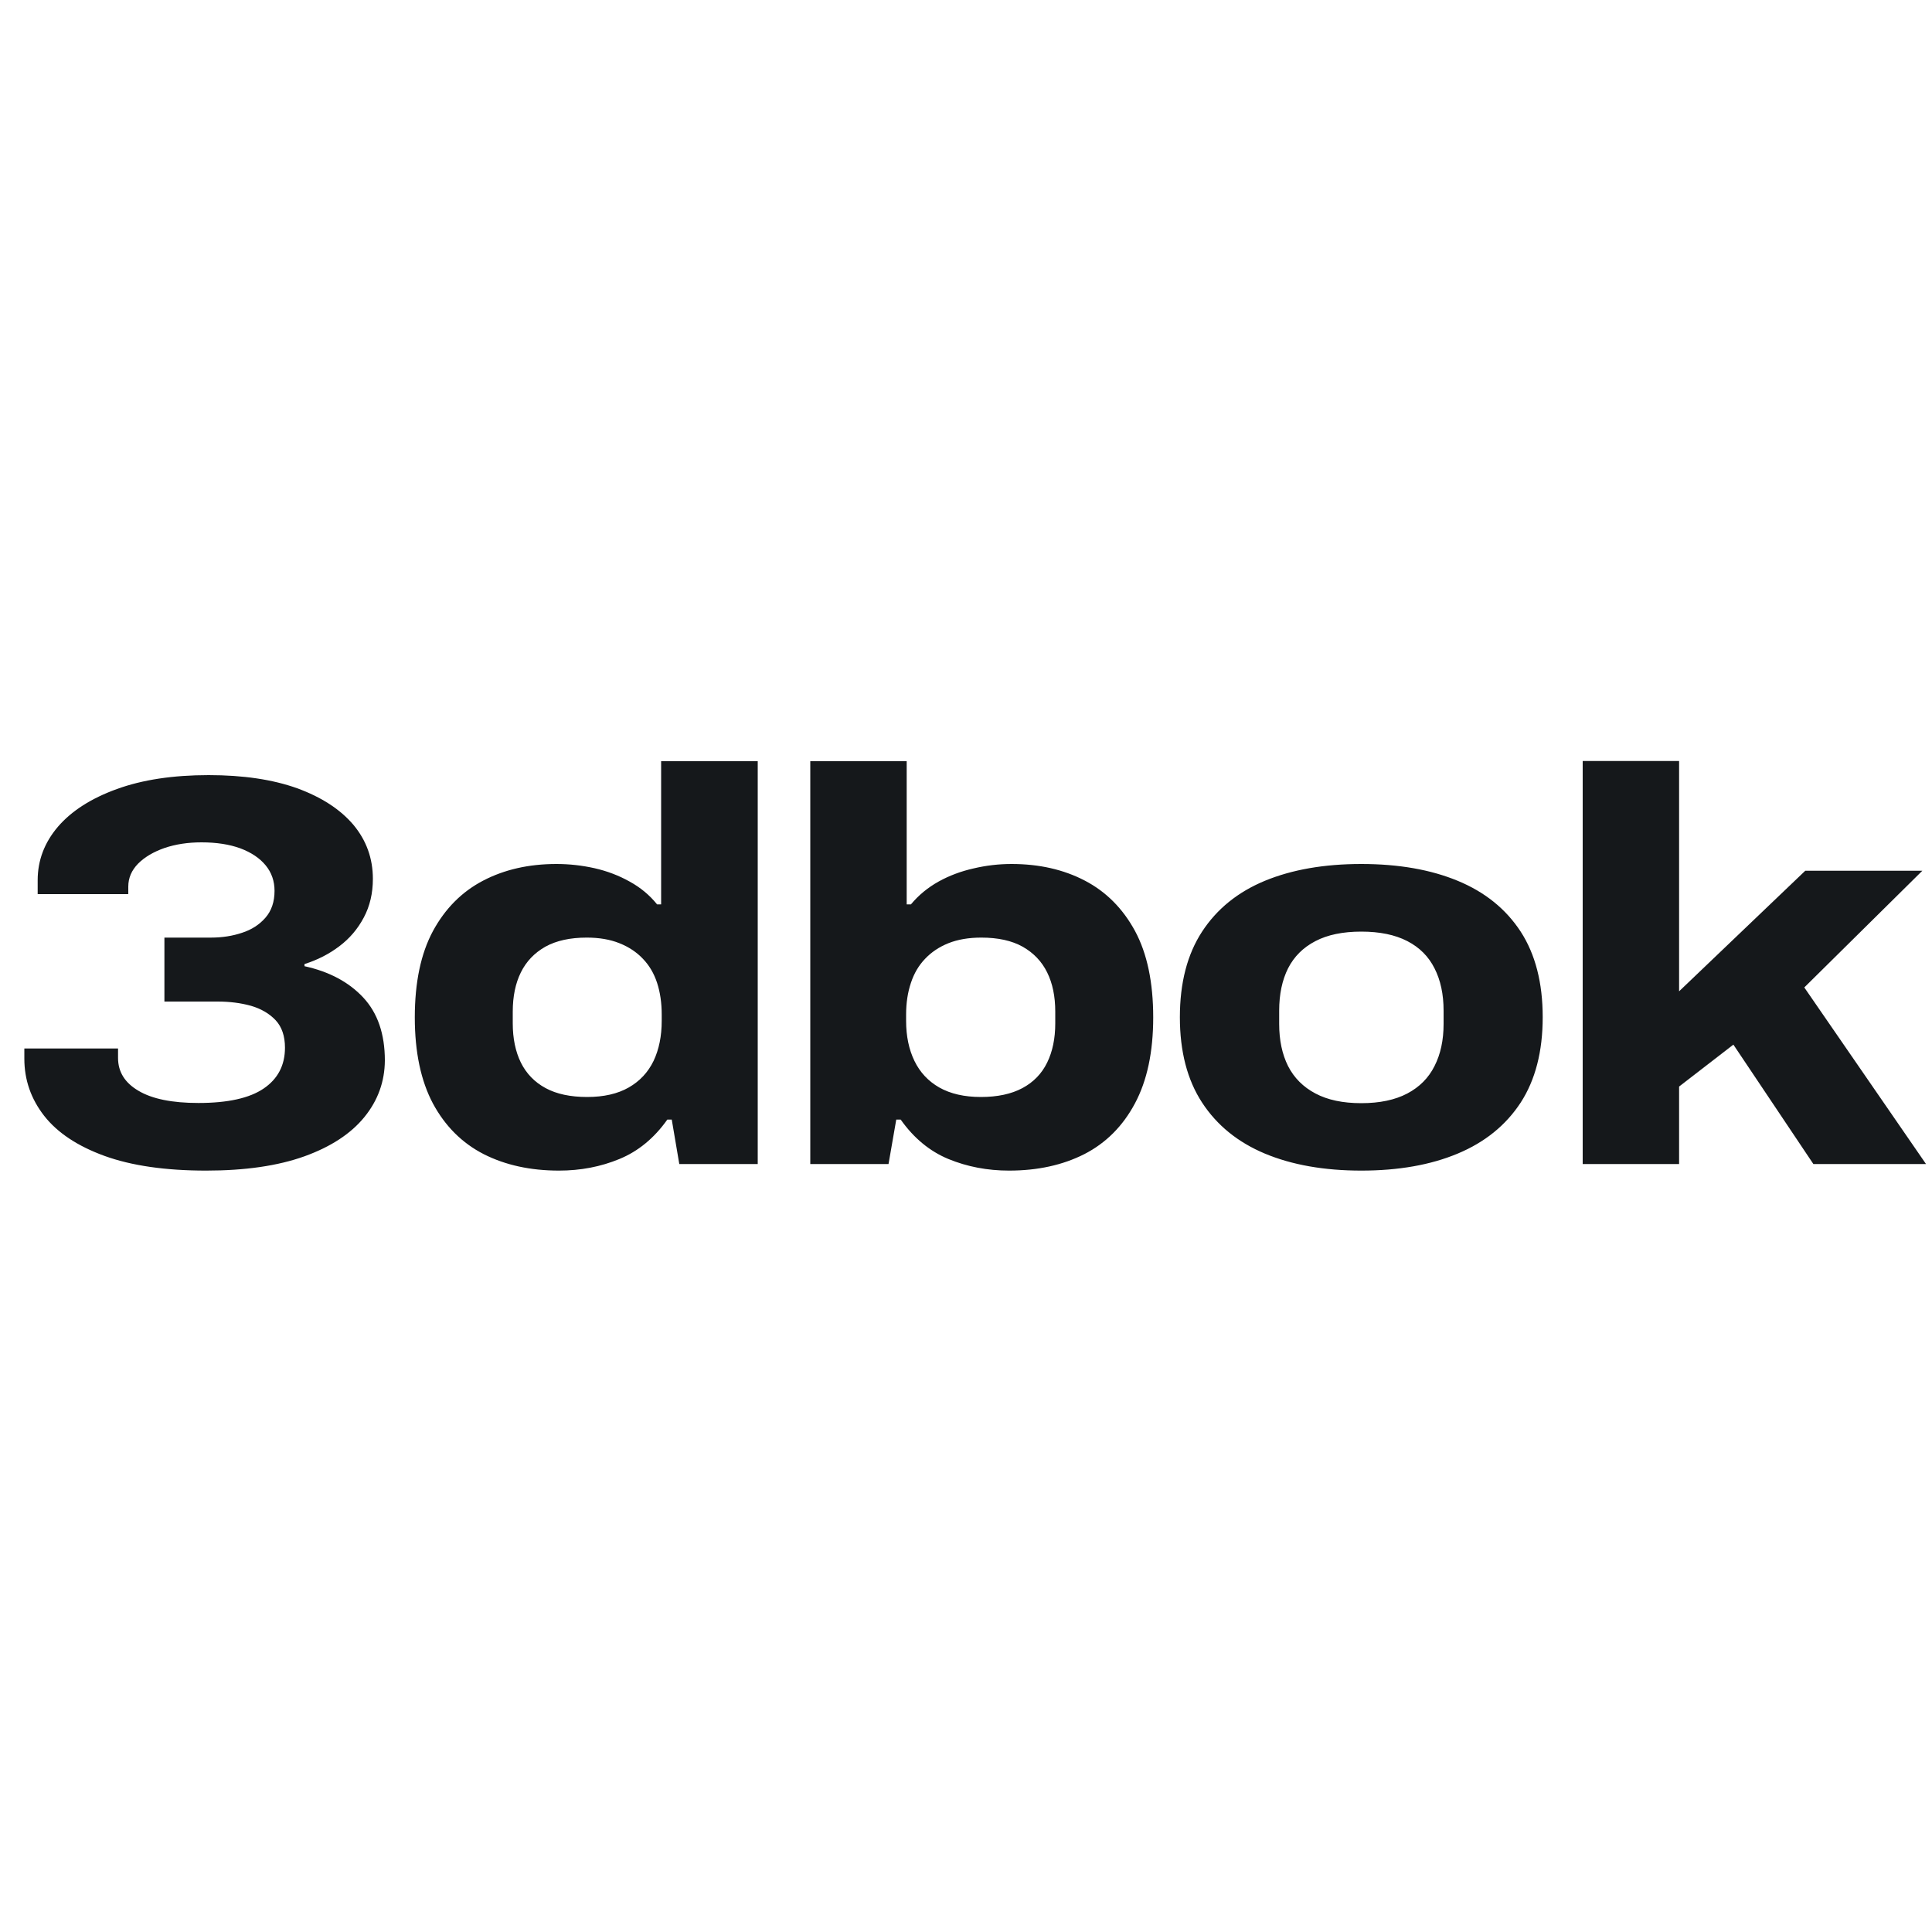
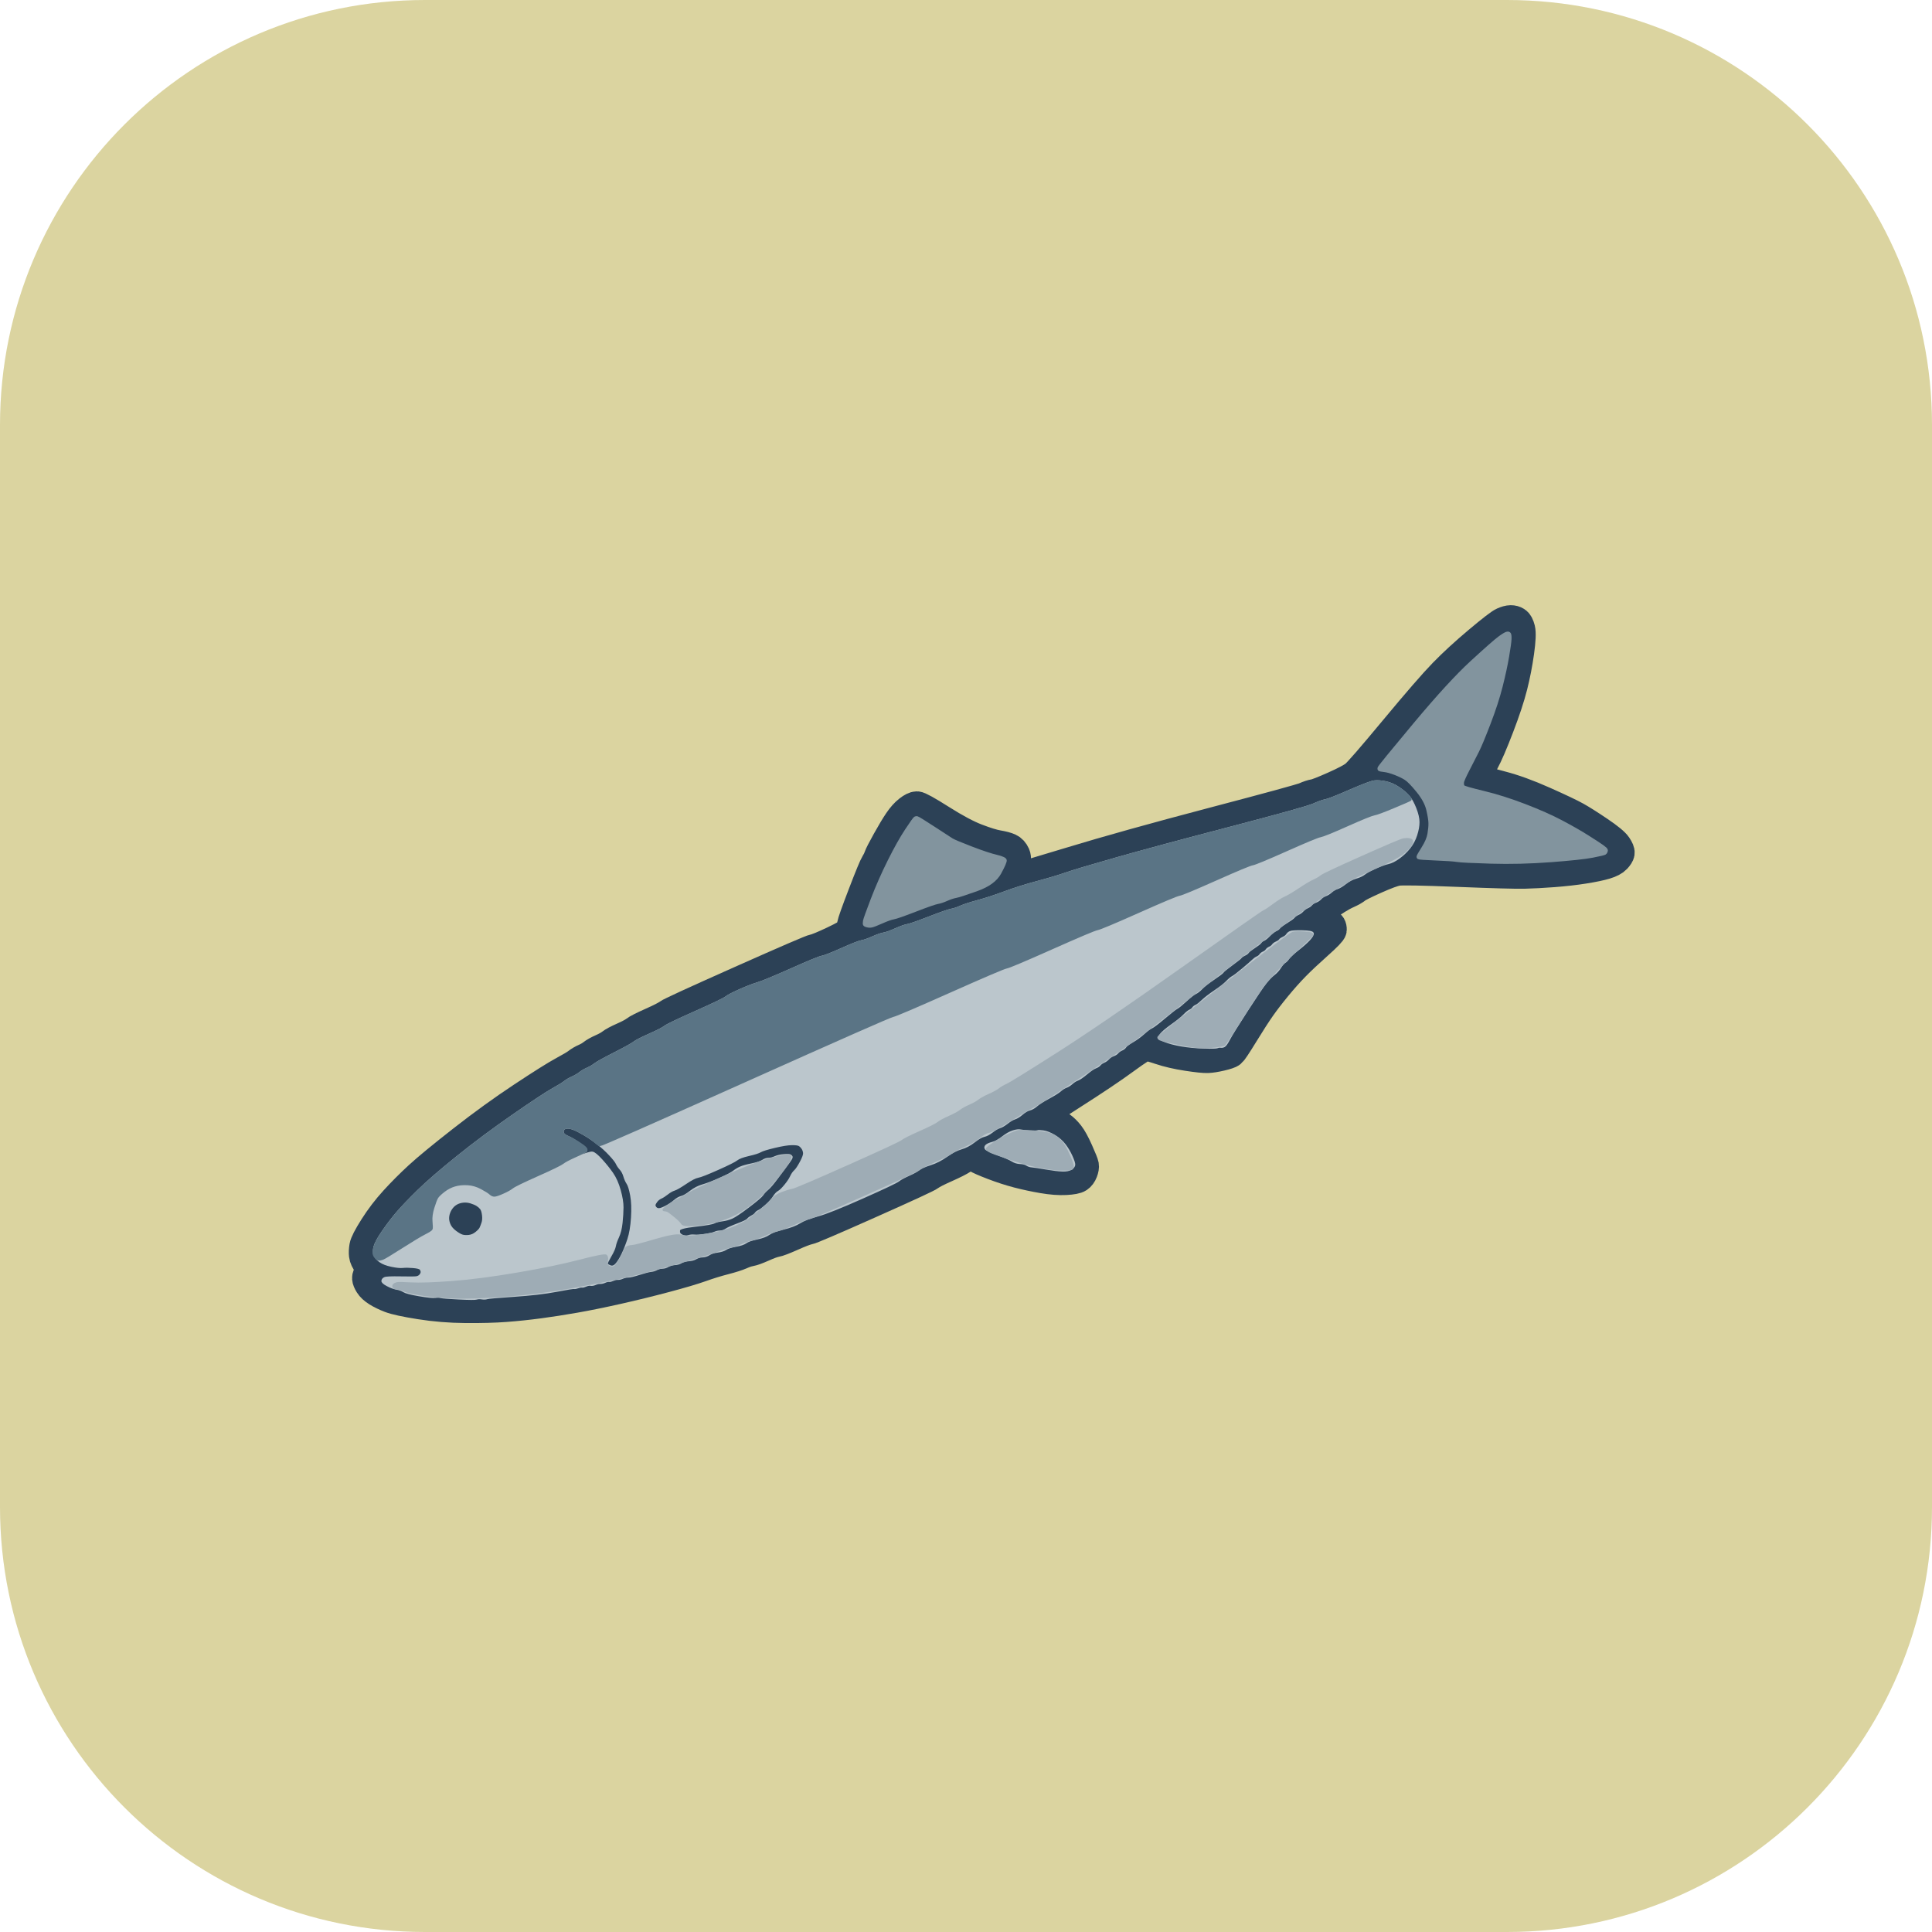
<svg xmlns="http://www.w3.org/2000/svg" viewBox="0 0 100 100">
-   <style>
-     path { fill: #15181b; }
-     @media (prefers-color-scheme: dark) { path { fill: #fcfbf7; } }
-   </style>
-   <path d="M10.67 60.59Q7.51 60.59 5.41 59.83Q3.32 59.07 2.29 57.76Q1.26 56.44 1.26 54.8V54.27H6.11V54.76Q6.11 55.84 7.17 56.46Q8.23 57.09 10.27 57.09Q12.55 57.09 13.65 56.34Q14.75 55.59 14.75 54.23Q14.75 53.33 14.27 52.81Q13.78 52.29 12.99 52.06Q12.2 51.84 11.26 51.84H8.51V48.53H10.92Q11.79 48.53 12.53 48.28Q13.27 48.04 13.74 47.5Q14.21 46.96 14.21 46.11Q14.21 45.35 13.75 44.79Q13.29 44.23 12.44 43.91Q11.59 43.6 10.43 43.6Q9.38 43.6 8.52 43.89Q7.66 44.19 7.15 44.7Q6.64 45.22 6.64 45.89V46.28H1.95V45.56Q1.95 44.02 3 42.79Q4.06 41.56 6.05 40.84Q8.03 40.12 10.8 40.12Q13.48 40.12 15.38 40.8Q17.27 41.49 18.29 42.69Q19.3 43.9 19.3 45.49Q19.3 46.61 18.83 47.49Q18.36 48.38 17.56 48.98Q16.77 49.58 15.76 49.9V50.01Q17.68 50.43 18.8 51.63Q19.92 52.83 19.92 54.89Q19.91 56.53 18.86 57.82Q17.81 59.11 15.76 59.85Q13.7 60.59 10.67 60.59ZM28.93 60.59Q26.72 60.59 25.04 59.74Q23.36 58.88 22.41 57.12Q21.47 55.35 21.47 52.66Q21.47 49.94 22.41 48.19Q23.36 46.44 25.01 45.58Q26.66 44.72 28.8 44.72Q29.8 44.72 30.78 44.94Q31.75 45.16 32.59 45.63Q33.43 46.09 34.01 46.81H34.22V39.4H39.22V60.25H35.16L34.77 57.95H34.54Q33.52 59.39 32.06 59.99Q30.61 60.59 28.93 60.59ZM30.39 56.78Q31.68 56.78 32.54 56.29Q33.4 55.8 33.83 54.91Q34.25 54.02 34.25 52.84V52.51Q34.25 51.61 34.01 50.87Q33.77 50.14 33.28 49.63Q32.79 49.11 32.06 48.82Q31.34 48.53 30.37 48.53Q29.08 48.53 28.23 49Q27.38 49.48 26.96 50.33Q26.54 51.18 26.54 52.36V52.97Q26.54 54.14 26.96 55Q27.39 55.86 28.24 56.32Q29.09 56.78 30.39 56.78ZM52.23 60.59Q50.55 60.59 49.09 59.99Q47.64 59.39 46.62 57.95H46.39L45.99 60.25H41.94V39.4H46.93V46.81H47.15Q47.74 46.1 48.58 45.63Q49.41 45.17 50.39 44.95Q51.36 44.72 52.36 44.72Q54.5 44.72 56.15 45.58Q57.8 46.44 58.75 48.19Q59.69 49.94 59.69 52.66Q59.69 55.35 58.74 57.12Q57.8 58.88 56.12 59.74Q54.44 60.59 52.23 60.59ZM50.77 56.78Q52.06 56.78 52.92 56.32Q53.78 55.86 54.2 55Q54.62 54.14 54.62 52.97V52.36Q54.62 51.18 54.2 50.33Q53.78 49.48 52.93 49Q52.09 48.53 50.79 48.53Q49.82 48.53 49.09 48.82Q48.37 49.11 47.88 49.63Q47.39 50.14 47.15 50.87Q46.9 51.61 46.9 52.51V52.84Q46.9 54.02 47.33 54.91Q47.76 55.8 48.62 56.29Q49.49 56.78 50.77 56.78ZM70.46 60.59Q67.58 60.59 65.47 59.71Q63.37 58.83 62.22 57.07Q61.07 55.31 61.07 52.65Q61.07 49.98 62.22 48.22Q63.37 46.46 65.47 45.59Q67.58 44.72 70.46 44.72Q73.35 44.72 75.45 45.59Q77.56 46.46 78.71 48.22Q79.85 49.98 79.85 52.65Q79.85 55.31 78.71 57.07Q77.56 58.83 75.45 59.71Q73.35 60.59 70.46 60.59ZM70.46 57.1Q71.89 57.1 72.84 56.6Q73.79 56.1 74.25 55.18Q74.72 54.26 74.72 53V52.31Q74.72 51.04 74.25 50.12Q73.79 49.2 72.84 48.71Q71.89 48.22 70.46 48.22Q69.03 48.22 68.09 48.71Q67.14 49.2 66.67 50.12Q66.21 51.04 66.21 52.31V53Q66.21 54.26 66.67 55.18Q67.14 56.1 68.09 56.6Q69.03 57.1 70.46 57.1ZM81.92 60.25V39.39H86.91V51.31L93.44 45.07H99.5L93.39 51.11L99.69 60.25H93.86L89.72 54.07L86.91 56.24V60.25Z" />
+   <rect width="100" height="100" rx="22" fill="#dbd4a0" />
+   <g transform="translate(50 52) rotate(-24) scale(0.1) translate(-345 -345.5)">
+     <path d="M565 372Q556 372 554 372.5Q552 373 549 373Q546 373 542.5 373.5Q539 374 532.7 375.2Q526.4 376.4 525.9 376.9Q525.4 377.4 525.6 378.3Q525.8 379.2 528.2 380.3Q530.6 381.4 532.2 382.8Q533.8 384.2 533.9 385.1Q534 386 533.5 387Q533 388 523.9 390.9Q514.8 393.8 508.7 396.2Q502.6 398.6 495.6 402.1Q488.6 405.6 483.6 408.6Q478.6 411.6 470 417.5Q461.4 423.4 460.2 423.7Q459 424 454.8 423.2Q450.6 422.4 448.1 421.4Q445.6 420.4 438.9 416.1Q432.2 411.8 427.5 407.5Q422.8 403.2 421.4 402.6Q420 402 408.5 404.5Q397 407 375.7 410.2Q354.4 413.4 354 413.8Q353.6 414.2 353.7 414.7Q353.8 415.2 358.3 418.2Q362.8 421.2 364.1 423.4Q365.4 425.6 366.2 428.8Q367 432 367 438.5Q367 445 366.7 446.2Q366.4 447.4 364.9 448.9Q363.4 450.4 361.7 450.7Q360 451 355.3 449.2Q350.6 447.4 344.9 443.6Q339.2 439.8 334.2 435.8Q329.2 431.8 324.2 426.8Q319.2 421.8 318 420Q316.8 418.2 315.4 417.6Q314 417 311 417.5Q308 418 301 418Q294 418 292 418.5Q290 419 257.5 419Q225 419 223 418.5Q221 418 214 418Q207 418 205 417.5Q203 417 198 417Q193 417 191 416.5Q189 416 186 416Q183 416 177 415Q171 414 164.5 413.5Q158 413 145.5 411Q133 409 120.5 406.5Q108 404 98.4 401.6Q88.8 399.2 80.3 396.7Q71.8 394.2 63.7 391.3Q55.6 388.4 44.6 383.4Q33.6 378.4 23.9 372.1Q14.2 365.8 11.2 362.8Q8.2 359.8 6.4 357.1Q4.6 354.4 4.3 352.2Q4 350 4.4 348.9Q4.8 347.8 6.7 346.7Q8.6 345.6 7.9 342.4Q7.2 339.2 7.8 337.3Q8.4 335.4 9.8 333.3Q11.2 331.2 18.4 326.4Q25.6 321.6 33.6 318.1Q41.6 314.6 50.2 311.7Q58.8 308.8 78.4 303.9Q98 299 116 296Q134 293 140.5 292.5Q147 292 149 291.5Q151 291 153.5 291Q156 291 158 290.5Q160 290 163.5 290Q167 290 169 289.5Q171 289 176 289Q181 289 183 288.5Q185 288 192.5 288Q200 288 202 287.5Q204 287 243.5 287Q283 287 285 287.5Q287 288 295.8 287.8Q304.6 287.6 305.7 286.7Q306.8 285.8 308 284Q309.2 282.2 319.7 271.7Q330.2 261.2 332 260Q333.8 258.8 335 257.5Q336.2 256.2 342.2 251.7Q348.2 247.2 351.9 244.9Q355.6 242.6 358.8 241.8Q362 241 363.4 241.6Q364.8 242.2 372 253Q379.2 263.8 384.7 269.3Q390.2 274.8 393.5 277Q396.8 279.2 398.2 280.8Q399.6 282.4 399.6 285Q399.6 287.6 396.1 290.9Q392.6 294.2 392.9 295Q393.2 295.8 393.8 296.2Q394.4 296.6 424.2 300.3Q454 304 500 311.5Q546 319 549 319Q552 319 554 319.5Q556 320 565 320Q574 320 577.2 319.2Q580.4 318.4 605.5 306Q630.6 293.6 640.6 289.6Q650.6 285.6 663.8 281.8Q677 278 679.5 278Q682 278 683.4 278.6Q684.8 279.2 685.6 280.4Q686.4 281.6 685.9 284.5Q685.4 287.4 680.6 295.1Q675.8 302.8 670.3 309.8Q664.8 316.8 655.3 326.3Q645.8 335.8 641 339.5Q636.2 343.2 635.3 344.3Q634.4 345.4 634.4 346Q634.4 346.6 635.3 347.7Q636.2 348.8 644 355Q651.8 361.2 660.8 371.2Q669.8 381.2 672.8 385.2Q675.8 389.2 680.6 396.9Q685.4 404.6 685.9 407.5Q686.4 410.4 685.8 411.3Q685.2 412.2 683.1 413.1Q681 414 677 413.5Q673 413 665.9 411.1Q658.8 409.2 650.7 406.3Q642.6 403.4 636.6 400.9Q630.6 398.4 605.5 386Q580.4 373.6 577.2 372.8Q574 372 565 372Z" fill="#2c4156" fill-rule="evenodd" stroke="#2c4156" stroke-width="16" stroke-linejoin="round" />
+     <path d="M571.4 325.1Q582.8 325.2 585.1 325.9Q587.4 326.6 590.3 328.7Q593.2 330.8 595.3 334.2Q597.4 337.6 598.2 340.3Q599 343 598.8 347.4Q598.6 351.8 597.4 354.5Q596.2 357.2 593.6 360.1Q591 363 587.7 364.7Q584.4 366.4 580.7 367.2Q577 368 574.5 367.5Q572 367 567.5 367Q563 367 561 367.5Q559 368 556.1 367.6Q553.2 367.2 550 368Q546.8 368.8 545.1 368.6Q543.4 368.4 541.5 369Q539.6 369.6 538 369.5Q536.4 369.4 535 370Q533.6 370.6 532 370.5Q530.4 370.4 529.4 370.9Q528.4 371.4 526.9 371.4Q525.4 371.4 524 372Q522.6 372.6 521.1 372.6Q519.6 372.6 518.6 373.1Q517.6 373.6 513.9 374.1Q510.2 374.6 509.4 375.1Q508.6 375.6 507.1 375.6Q505.6 375.6 503.1 376.6Q500.6 377.6 499.4 377.6Q498.2 377.6 497.4 378.1Q496.6 378.6 493.4 379.1Q490.2 379.6 489.4 380.1Q488.6 380.6 487.1 380.6Q485.6 380.6 485 381Q484.4 381.4 479.3 382.5Q474.2 383.6 473.4 384.1Q472.6 384.6 467.5 385.5Q462.4 386.4 459.9 387.4Q457.4 388.4 455.9 388.4Q454.4 388.4 449.9 389.9Q445.4 391.4 444 391.5Q442.6 391.6 436 393.5Q429.4 395.4 427.9 395.4Q426.4 395.4 423 396.5Q419.6 397.6 416 398Q412.4 398.4 411.5 399Q410.6 399.6 409.1 399.6Q407.6 399.6 406.6 400.1Q405.6 400.6 404 400.5Q402.4 400.4 401 401Q399.6 401.6 398.1 401.6Q396.6 401.6 395.6 402.1Q394.6 402.6 393 402.5Q391.4 402.4 387.5 403.5Q383.6 404.6 382 404.5Q380.4 404.4 378.5 405Q376.6 405.6 375 405.5Q373.4 405.4 371.5 406Q369.6 406.6 364.5 407Q359.4 407.4 357.1 408.1Q354.8 408.8 353 408.5Q351.2 408.2 348.5 409Q345.8 409.8 344.1 409.6Q342.4 409.4 339.6 410.1Q336.8 410.8 335.1 410.6Q333.4 410.4 330.6 411.1Q327.8 411.8 325.9 411.4Q324 411 320 412Q316 413 312.5 412.5Q309 412 304 413Q299 414 294.5 413.5Q290 413 288 413.5Q286 414 282 414Q278 414 276 414.5Q274 415 255.5 415Q237 415 230.5 414Q224 413 220.5 413.5Q217 414 211.5 413Q206 412 203.5 412.5Q201 413 196.9 412.1Q192.8 411.2 190.9 411.6Q189 412 185.4 411.1Q181.8 410.2 180 410.5Q178.2 410.8 175.5 410Q172.8 409.2 171 409.5Q169.2 409.8 167.4 409.1Q165.6 408.4 163.9 408.6Q162.2 408.8 160 408Q157.8 407.2 156.1 407.4Q154.4 407.6 152.6 406.9Q150.8 406.2 149.1 406.4Q147.4 406.6 146 406Q144.6 405.4 143 405.5Q141.4 405.6 139.9 405.1Q138.4 404.6 133.9 404.1Q129.4 403.6 128 403Q126.6 402.4 125.1 402.4Q123.6 402.4 122.6 401.9Q121.6 401.4 120.1 401.4Q118.6 401.4 118 401Q117.4 400.6 115.9 400.6Q114.4 400.6 113.4 400.1Q112.4 399.6 110.9 399.6Q109.4 399.6 108.5 399Q107.6 398.4 106.1 398.4Q104.6 398.4 104 398Q103.4 397.6 102 397.5Q100.6 397.4 100 397Q99.4 396.6 90.9 394.6Q82.4 392.6 70.1 388.1Q57.8 383.6 56.7 383.5Q55.6 383.4 54.2 382.5Q52.8 381.6 51.7 381.5Q50.6 381.4 43.3 377.7Q36 374 35.2 373.3Q34.4 372.6 32.5 372Q30.6 371.4 25.2 367.8Q19.8 364.2 18.8 362.7Q17.8 361.2 16 360Q14.2 358.8 12.3 356.4Q10.4 354 10.9 353.2Q11.4 352.4 12.6 352.4Q13.8 352.4 20.2 355.4Q26.6 358.4 27.8 358.7Q29 359 30 358.5Q31 358 31.3 357.3Q31.6 356.6 31.4 355.7Q31.2 354.8 28.3 353.2Q25.4 351.6 23.5 351Q21.6 350.4 18.4 348.1Q15.2 345.8 13.9 343.6Q12.6 341.4 12.6 339.5Q12.6 337.6 14.4 335.4Q16.2 333.2 21.8 329.8Q27.4 326.4 32.5 324Q37.6 321.6 46.7 318.2Q55.8 314.8 72.4 310.4Q89 306 107.5 302.5Q126 299 131.5 298.5Q137 298 139 297.5Q141 297 143.5 297Q146 297 148 296.5Q150 296 152.5 296Q155 296 157 295.5Q159 295 168.5 294.5Q178 294 180 293.5Q182 293 189 293Q196 293 198 292.5Q200 292 215.5 292Q231 292 233 291.5Q235 291 241 291Q247 291 251 291.5Q255 292 270 292Q285 292 287 292.5Q289 293 298 293Q307 293 309 293.5Q311 294 315 294Q319 294 321 294.5Q323 295 327.5 295Q332 295 334 295.5Q336 296 346 296.5Q356 297 358 297.5Q360 298 363 298Q366 298 372.5 299Q379 300 387 300.5Q395 301 404.5 302.5Q414 304 420 304.5Q426 305 447 308Q468 311 507.5 317.5Q547 324 551.5 324Q556 324 558 324.5Q560 325 571.4 325.1ZM367 336Q364 336 359 336Q354 336 353.4 336.3Q352.8 336.6 361.4 336.8Q370 337 370.6 336.8Q371.2 336.6 370.6 336.3Q370 336 367 336ZM227.2 383.2Q224 385 219.2 387.7Q214.4 390.4 212.3 391Q210.2 391.6 208.8 392.5Q207.4 393.4 199.7 395.2Q192 397 189.5 397Q187 397 184.3 396.2Q181.6 395.4 180 395.5Q178.4 395.6 170.5 393.1Q162.6 390.6 161.9 391.7Q161.2 392.8 161.4 393.6Q161.6 394.4 162.6 395.4Q163.6 396.4 165 396.5Q166.4 396.6 168 397.5Q169.6 398.4 173.1 399.4Q176.6 400.4 178.1 400.4Q179.6 400.4 181 401Q182.4 401.6 184.2 401.3Q186 401 190.8 401.3Q195.6 401.6 196.6 401.1Q197.6 400.6 199.2 400.5Q200.8 400.4 201.6 399.9Q202.4 399.4 203.6 399.4Q204.8 399.4 208.1 398.4Q211.4 397.4 213.5 396Q215.6 394.6 217 394.5Q218.4 394.4 221.4 392.9Q224.4 391.4 226 390Q227.6 388.6 229.1 388.1Q230.6 387.6 233.7 385.2Q236.8 382.8 237.2 381.5Q237.6 380.2 237.4 379Q237.2 377.8 236.6 376.9Q236 376 233.2 374.8Q230.4 373.6 224.5 372.5Q218.6 371.4 216.9 371.6Q215.2 371.8 210.6 370.9Q206 370 204 370.5Q202 371 193 371Q184 371 182 370.5Q180 370 174.9 370.9Q169.8 371.8 168.1 371.6Q166.4 371.4 164 372Q161.6 372.6 160.1 372.6Q158.6 372.6 157.3 373.3Q156 374 155.6 374.6Q155.2 375.2 155.5 376.2Q155.8 377.2 156.9 377.6Q158 378 160.8 377.8Q163.6 377.6 165.9 376.9Q168.2 376.2 170 376.5Q171.8 376.8 175.4 375.9Q179 375 182.5 375.5Q186 376 192 376Q198 376 200 375.5Q202 375 204 375Q206 375 210.1 375.9Q214.2 376.8 216 376.5Q217.8 376.2 219.2 376.8Q220.6 377.4 222.6 377.4Q224.6 377.4 227.2 378.3Q229.8 379.2 230.2 379.8Q230.6 380.4 230.5 380.9Q230.4 381.4 227.2 383.2ZM455.4 338.7Q456 339 461.5 339Q467 339 467.6 338.7Q468.2 338.4 462.1 338.2Q456 338 455.4 338.2Q454.8 338.4 455.4 338.7ZM348.2 439.8Q343.4 436.6 342.1 435.9Q340.8 435.2 340 434Q339.2 432.8 337.2 431.8Q335.2 430.8 334 429Q332.8 427.2 328.5 423Q324.2 418.8 324 417.8Q323.8 416.8 324.9 416.4Q326 416 328.4 416.4Q330.8 416.8 334.4 415.9Q338 415 340.6 415.3Q343.2 415.6 344.4 416.5Q345.6 417.4 348.6 418.9Q351.6 420.4 352.2 420.4Q352.8 420.4 354.9 421.7Q357 423 359.2 426.1Q361.4 429.2 362.2 432.6Q363 436 363 439.5Q363 443 362.5 444Q362 445 360.2 445.3Q358.4 445.6 355.7 444.3Q353 443 348.2 439.8ZM483.3 387Q488.2 385.6 489.8 385Q491.4 384.4 492.6 384.4Q493.8 384.4 494.6 383.9Q495.4 383.4 496.6 383.4Q497.8 383.4 498.6 382.9Q499.4 382.4 500.6 382.4Q501.8 382.4 502.6 381.9Q503.4 381.4 504.9 381.4Q506.4 381.4 507 381Q507.6 380.6 509.1 380.6Q510.6 380.6 511.5 380Q512.4 379.4 513.6 379.4Q514.8 379.4 519.5 381.6Q524.2 383.8 524 384.8Q523.8 385.8 521 387Q518.2 388.2 513.4 389.4Q508.6 390.6 507.2 391.5Q505.8 392.4 504.7 392.5Q503.6 392.6 501.5 394Q499.4 395.4 497 396Q494.6 396.6 491.6 398.1Q488.6 399.6 476.8 407.3Q465 415 462.2 417.2Q459.4 419.4 458.4 419.5Q457.4 419.6 456.6 419.1Q455.8 418.6 454.9 418.6Q454 418.6 448.4 415.9Q442.8 413.2 438.3 410.2Q433.8 407.2 431.2 404.5Q428.6 401.8 430.6 400.7Q432.6 399.6 438 398.5Q443.4 397.4 445.9 396.4Q448.4 395.4 449.6 395.4Q450.8 395.4 451.6 394.9Q452.4 394.4 453.6 394.4Q454.8 394.4 457.6 393.4Q460.4 392.4 465.5 391.5Q470.6 390.6 473.1 389.6Q475.6 388.6 477 388.5Q478.4 388.4 483.3 387ZM139.9 369.1Q138.4 372.4 136.2 376.2Q134 380 131.6 382.1Q129.2 384.2 128.2 385.7Q127.2 387.2 124 389.5Q120.8 391.8 120.6 392.4Q120.4 393 121.7 394.3Q123 395.6 125.2 394.5Q127.4 393.4 130.1 391.1Q132.8 388.8 135.9 385.4Q139 382 142.2 375.9Q145.4 369.8 146.5 365.2Q147.6 360.6 147.3 358.8Q147 357 147.3 354.7Q147.6 352.4 147 350.5Q146.4 348.6 146.4 347.1Q146.4 345.6 145 341.5Q143.6 337.4 141.5 333.5Q139.4 329.6 137.1 326.4Q134.8 323.2 133.3 321.7Q131.8 320.2 130.5 319.7Q129.2 319.2 128.3 319.8Q127.4 320.4 127.4 321.5Q127.4 322.6 129.1 324.4Q130.8 326.2 133.1 330.2Q135.4 334.2 134.7 334.6Q134 335 128.5 335Q123 335 122.4 335.3Q121.8 335.6 128.9 335.8Q136 336 137.2 336.8Q138.4 337.6 139.9 342.1Q141.4 346.6 142.2 350.8Q143 355 142.2 360.4Q141.4 365.8 139.9 369.1ZM68.4 348.9Q69.2 348.2 70.4 346.9Q71.6 345.6 72.3 343.3Q73 341 72.7 339.8Q72.4 338.6 71.6 337.4Q70.8 336.2 69.2 334.8Q67.6 333.4 65.7 332.8Q63.8 332.2 62 332.4Q60.2 332.6 58.5 333.7Q56.8 334.8 55.7 336.5Q54.6 338.2 54.5 340.5Q54.4 342.8 55.8 345.3Q57.2 347.8 58.3 348.7Q59.4 349.6 61.3 350.2Q63.2 350.8 65.4 350.2Q67.6 349.6 68.4 348.9ZM415.5 337Q410 337 408 337Q406 337 405.4 337.2Q404.8 337.4 405.4 337.7Q406 338 414.1 337.8Q422.2 337.6 421.6 337.3Q421 337 415.5 337ZM569.4 341.3Q568.8 341.6 572.4 341.8Q576 342 576.6 341.7Q577.2 341.4 573.6 341.2Q570 341 569.4 341.3ZM499.6 339.9Q502 340 505 340Q508 340 508.6 339.7Q509.2 339.4 503.6 339.2Q498 339 497.4 339.2Q496.8 339.4 497 339.6Q497.2 339.8 499.6 339.9ZM291 335Q276 335 272.5 335Q269 335 268.4 335.2Q267.8 335.4 268.4 335.7Q269 336 288.1 335.8Q307.2 335.6 306.6 335.3Q306 335 291 335ZM93.9 336.8Q95 337 97.1 336.7Q99.2 336.4 96.6 336.2Q94 336 93.4 336.3Q92.8 336.6 93.9 336.8ZM546.6 340.7Q547.2 340.4 542.1 340.2Q537 340 536.4 340.3Q535.8 340.6 540.9 340.8Q546 341 546.6 340.7Z" fill="#bbc6cc" fill-rule="evenodd" stroke="#bbc6cc" stroke-width="1" stroke-linejoin="round" />
+     <path d="M571.4 325.1Q582.8 325.2 585.1 325.9Q587.4 326.6 590.3 328.7Q593.2 330.8 595.3 334.2Q597.4 337.6 598 339.5Q598.6 341.4 598.6 341.8Q598.6 342.2 598.1 342.3Q597.6 342.4 588.8 342.2Q580 342 578 341.5Q576 341 563 341Q550 341 548 340.5Q546 340 529 340Q512 340 510 339.5Q508 339 489.5 339Q471 339 469 338.5Q467 338 446 338Q425 338 423 337.5Q421 337 397.5 337Q374 337 372 336.5Q370 336 340 336Q310 336 308 335.5Q306 335 224.4 335.2Q142.8 335.4 142.2 334.9Q141.6 334.4 140.5 332Q139.4 329.6 137.1 326.4Q134.8 323.2 133.3 321.7Q131.8 320.2 130.5 319.7Q129.2 319.2 128.3 319.8Q127.4 320.4 127.4 321.5Q127.4 322.6 129.1 324.4Q130.8 326.2 132.6 328.9Q134.4 331.6 134.9 332.9Q135.4 334.2 134.7 334.6Q134 335 128.5 335Q123 335 121 335.5Q119 336 106.5 336Q94 336 92 336.5Q90 337 86.5 337Q83 337 81.9 336.6Q80.8 336.2 80.2 334.8Q79.6 333.4 77.2 330.3Q74.8 327.2 71.5 325.5Q68.2 323.8 65.1 323.4Q62 323 58.8 323.8Q55.6 324.6 54.4 325.4Q53.2 326.2 50.4 329.4Q47.6 332.6 46.6 335.6Q45.6 338.6 45.1 339.1Q44.6 339.6 40.8 339.8Q37 340 27 341.5Q17 343 15.6 342.9Q14.2 342.8 13.6 342.4Q13 342 12.6 340.9Q12.2 339.8 12.4 338.7Q12.6 337.6 14.4 335.4Q16.2 333.2 21.8 329.8Q27.4 326.4 32.5 324Q37.6 321.6 46.7 318.2Q55.8 314.8 72.4 310.4Q89 306 107.5 302.5Q126 299 131.5 298.5Q137 298 139 297.5Q141 297 143.5 297Q146 297 148 296.5Q150 296 152.5 296Q155 296 157 295.5Q159 295 168.5 294.5Q178 294 180 293.5Q182 293 189 293Q196 293 198 292.5Q200 292 215.5 292Q231 292 233 291.5Q235 291 241 291Q247 291 251 291.5Q255 292 270 292Q285 292 287 292.5Q289 293 298 293Q307 293 309 293.5Q311 294 315 294Q319 294 321 294.5Q323 295 327.5 295Q332 295 334 295.5Q336 296 346 296.5Q356 297 358 297.5Q360 298 363 298Q366 298 372.5 299Q379 300 387 300.5Q395 301 404.5 302.5Q414 304 420 304.5Q426 305 447 308Q468 311 507.5 317.5Q547 324 551.5 324Q556 324 558 324.5Q560 325 571.4 325.1Z" fill="#5a7485" fill-rule="evenodd" stroke="#5a7485" stroke-width="1" stroke-linejoin="round" />
+     <path d="M124.5 402Q115 400 98.9 396.1Q82.8 392.2 66.2 386.3Q49.6 380.4 40.6 375.9Q31.6 371.4 25.9 367.6Q20.2 363.8 19.1 362.4Q18 361 16.4 360.1Q14.8 359.2 14.8 358.5Q14.8 357.8 15.5 357.5Q16.2 357.2 17.3 357.4Q18.4 357.6 24 360.5Q29.6 363.4 43.2 368.3Q56.8 373.2 75.9 378.1Q95 383 108.3 385.2Q121.6 387.4 122 388.4Q122.4 389.4 121.4 390.9Q120.4 392.4 120.4 393Q120.4 393.6 121.4 394.6Q122.4 395.6 123.4 395.5Q124.4 395.4 127.1 393.6Q129.8 391.8 131 390.5Q132.2 389.2 133.3 388.9Q134.4 388.6 136.2 389.3Q138 390 148.6 391.4Q159.2 392.8 161.4 394.6Q163.6 396.4 167.7 397.8Q171.8 399.2 177.9 400.6Q184 402 189 402Q194 402 196.5 401.5Q199 401 204.1 399.6Q209.2 398.2 211.9 396.9Q214.6 395.6 218.3 395.8Q222 396 224 396.5Q226 397 255 397Q284 397 286 396.5Q288 396 296.5 396Q305 396 307 395.5Q309 395 313.5 395Q318 395 320 394.5Q322 394 325.5 394Q329 394 331 393.5Q333 393 337 393Q341 393 343 392.5Q345 392 347.5 392Q350 392 377 388Q404 384 454 374Q504 364 505.5 364Q507 364 511.5 363Q516 362 518.5 362Q521 362 527 361Q533 360 535.5 360Q538 360 540 359.5Q542 359 563.5 359Q585 359 586.6 359.4Q588.2 359.8 589.3 360.5Q590.4 361.2 590.4 361.8Q590.4 362.4 589.4 363.4Q588.4 364.4 584.2 365.7Q580 367 567 367Q554 367 552 367.5Q550 368 544 368.5Q538 369 525 371.5Q512 374 470.5 384.5Q429 395 417.5 397.5Q406 400 381.5 404Q357 408 354.5 408Q352 408 341.5 409.5Q331 411 329 410.5Q327 410 323.5 411Q320 412 314.5 412Q309 412 307 412.5Q305 413 297.5 413Q290 413 288 413.5Q286 414 257 414Q228 414 226 413.5Q224 413 217 413Q210 413 208 412.5Q206 412 201 412Q196 412 194 411.5Q192 411 188.5 411Q185 411 183 410.5Q181 410 174.5 409.5Q168 409 151 406.5Q134 404 124.5 402ZM360.6 445.4Q360 445.6 356.3 444Q352.6 442.4 346.9 438.6Q341.2 434.8 333.6 427.9Q326 421 325.2 419.8Q324.4 418.6 324.5 418.1Q324.6 417.6 329.3 416.8Q334 416 338 416Q342 416 343.2 416.3Q344.4 416.6 350.6 419.9Q356.8 423.2 358.6 425.4Q360.4 427.6 361.2 430.3Q362 433 362 438Q362 443 361.6 444.1Q361.2 445.2 360.6 445.4ZM516.2 388.2Q510.2 390.2 503.4 392.9Q496.6 395.6 491.6 398.1Q486.6 400.6 473.1 409.6Q459.6 418.6 458.8 418.8Q458 419 453.8 417.7Q449.6 416.4 446.6 414.9Q443.6 413.4 436.9 408.6Q430.2 403.8 429.4 402.8Q428.6 401.8 429.2 401.3Q429.8 400.8 471.4 390.4Q513 380 514.7 380.3Q516.4 380.6 520.4 382.7Q524.4 384.8 523.3 385.5Q522.2 386.2 516.2 388.2ZM174 376.5Q177 376 194 376Q211 376 218 377Q225 378 227.3 378.7Q229.6 379.4 230 380.1Q230.4 380.8 227.9 382.6Q225.4 384.4 219.4 387.4Q213.4 390.4 209.8 391.8Q206.2 393.2 200.6 394.6Q195 396 189.5 396Q184 396 179.4 395.1Q174.8 394.2 169.8 392.4Q164.8 390.6 164.6 389.1Q164.4 387.6 162.9 384.6Q161.4 381.6 160.8 380.7Q160.2 379.8 159 379.2Q157.8 378.6 161.9 377.8Q166 377 168.5 377Q171 377 174 376.5Z" fill="#9eacb5" fill-rule="evenodd" stroke="#9eacb5" stroke-width="1" stroke-linejoin="round" />
+     <path d="M640.5 333.5Q637.2 336.2 632.2 340.2Q627.2 344.2 626.7 345.2Q626.2 346.2 626.3 346.9Q626.4 347.6 634.6 353.9Q642.8 360.2 651.3 368.7Q659.8 377.2 665.3 384.2Q670.8 391.2 674.6 396.9Q678.4 402.6 679.5 404.5Q680.6 406.4 680.6 407Q680.6 407.6 680.1 408.1Q679.6 408.6 678.9 408.7Q678.2 408.8 672.5 407.5Q666.8 406.2 651.7 400.8Q636.6 395.4 623.1 388.9Q609.6 382.4 607.5 381Q605.4 379.6 597.7 375.8Q590 372 589.7 371.5Q589.4 371 589.7 370.5Q590 370 593.9 367.4Q597.8 364.8 599.6 362.1Q601.4 359.4 602.3 357.3Q603.2 355.2 604.1 350.6Q605 346 603.3 339.7Q601.6 333.4 600.2 331.3Q598.8 329.2 596.3 326.7Q593.8 324.2 591.9 323.1Q590 322 589.7 321.5Q589.4 321 590 320.3Q590.6 319.6 616.1 307.1Q641.6 294.6 656.2 289.7Q670.8 284.8 674.5 284Q678.2 283.2 679.2 283.5Q680.2 283.8 680.3 284.6Q680.4 285.4 679.4 287.4Q678.4 289.4 674.6 295.1Q670.8 300.8 665.3 307.8Q659.8 314.8 651.8 322.8Q643.8 330.8 640.5 333.5ZM367.1 254.9Q372.2 262.8 373.2 264.3Q374.2 265.8 380.7 272.3Q387.2 278.8 390.9 281.6Q394.6 284.4 394.2 285.6Q393.8 286.8 388.8 290.6Q383.8 294.4 374.4 293.7Q365 293 363 292.5Q361 292 358 292Q355 292 353 291.5Q351 291 341 290.5Q331 290 329 289.5Q327 289 322.5 289Q318 289 316.8 288.7Q315.6 288.4 314.6 287.6Q313.6 286.8 313.6 286.2Q313.6 285.6 314.4 284.4Q315.2 283.2 322.7 275.7Q330.2 268.2 338.7 261.2Q347.2 254.2 353.3 250.3Q359.4 246.4 360.1 246.3Q360.8 246.2 361.4 246.6Q362 247 367.1 254.9Z" fill="#82949e" fill-rule="evenodd" stroke="#82949e" stroke-width="1" stroke-linejoin="round" />
+   </g>
</svg>
